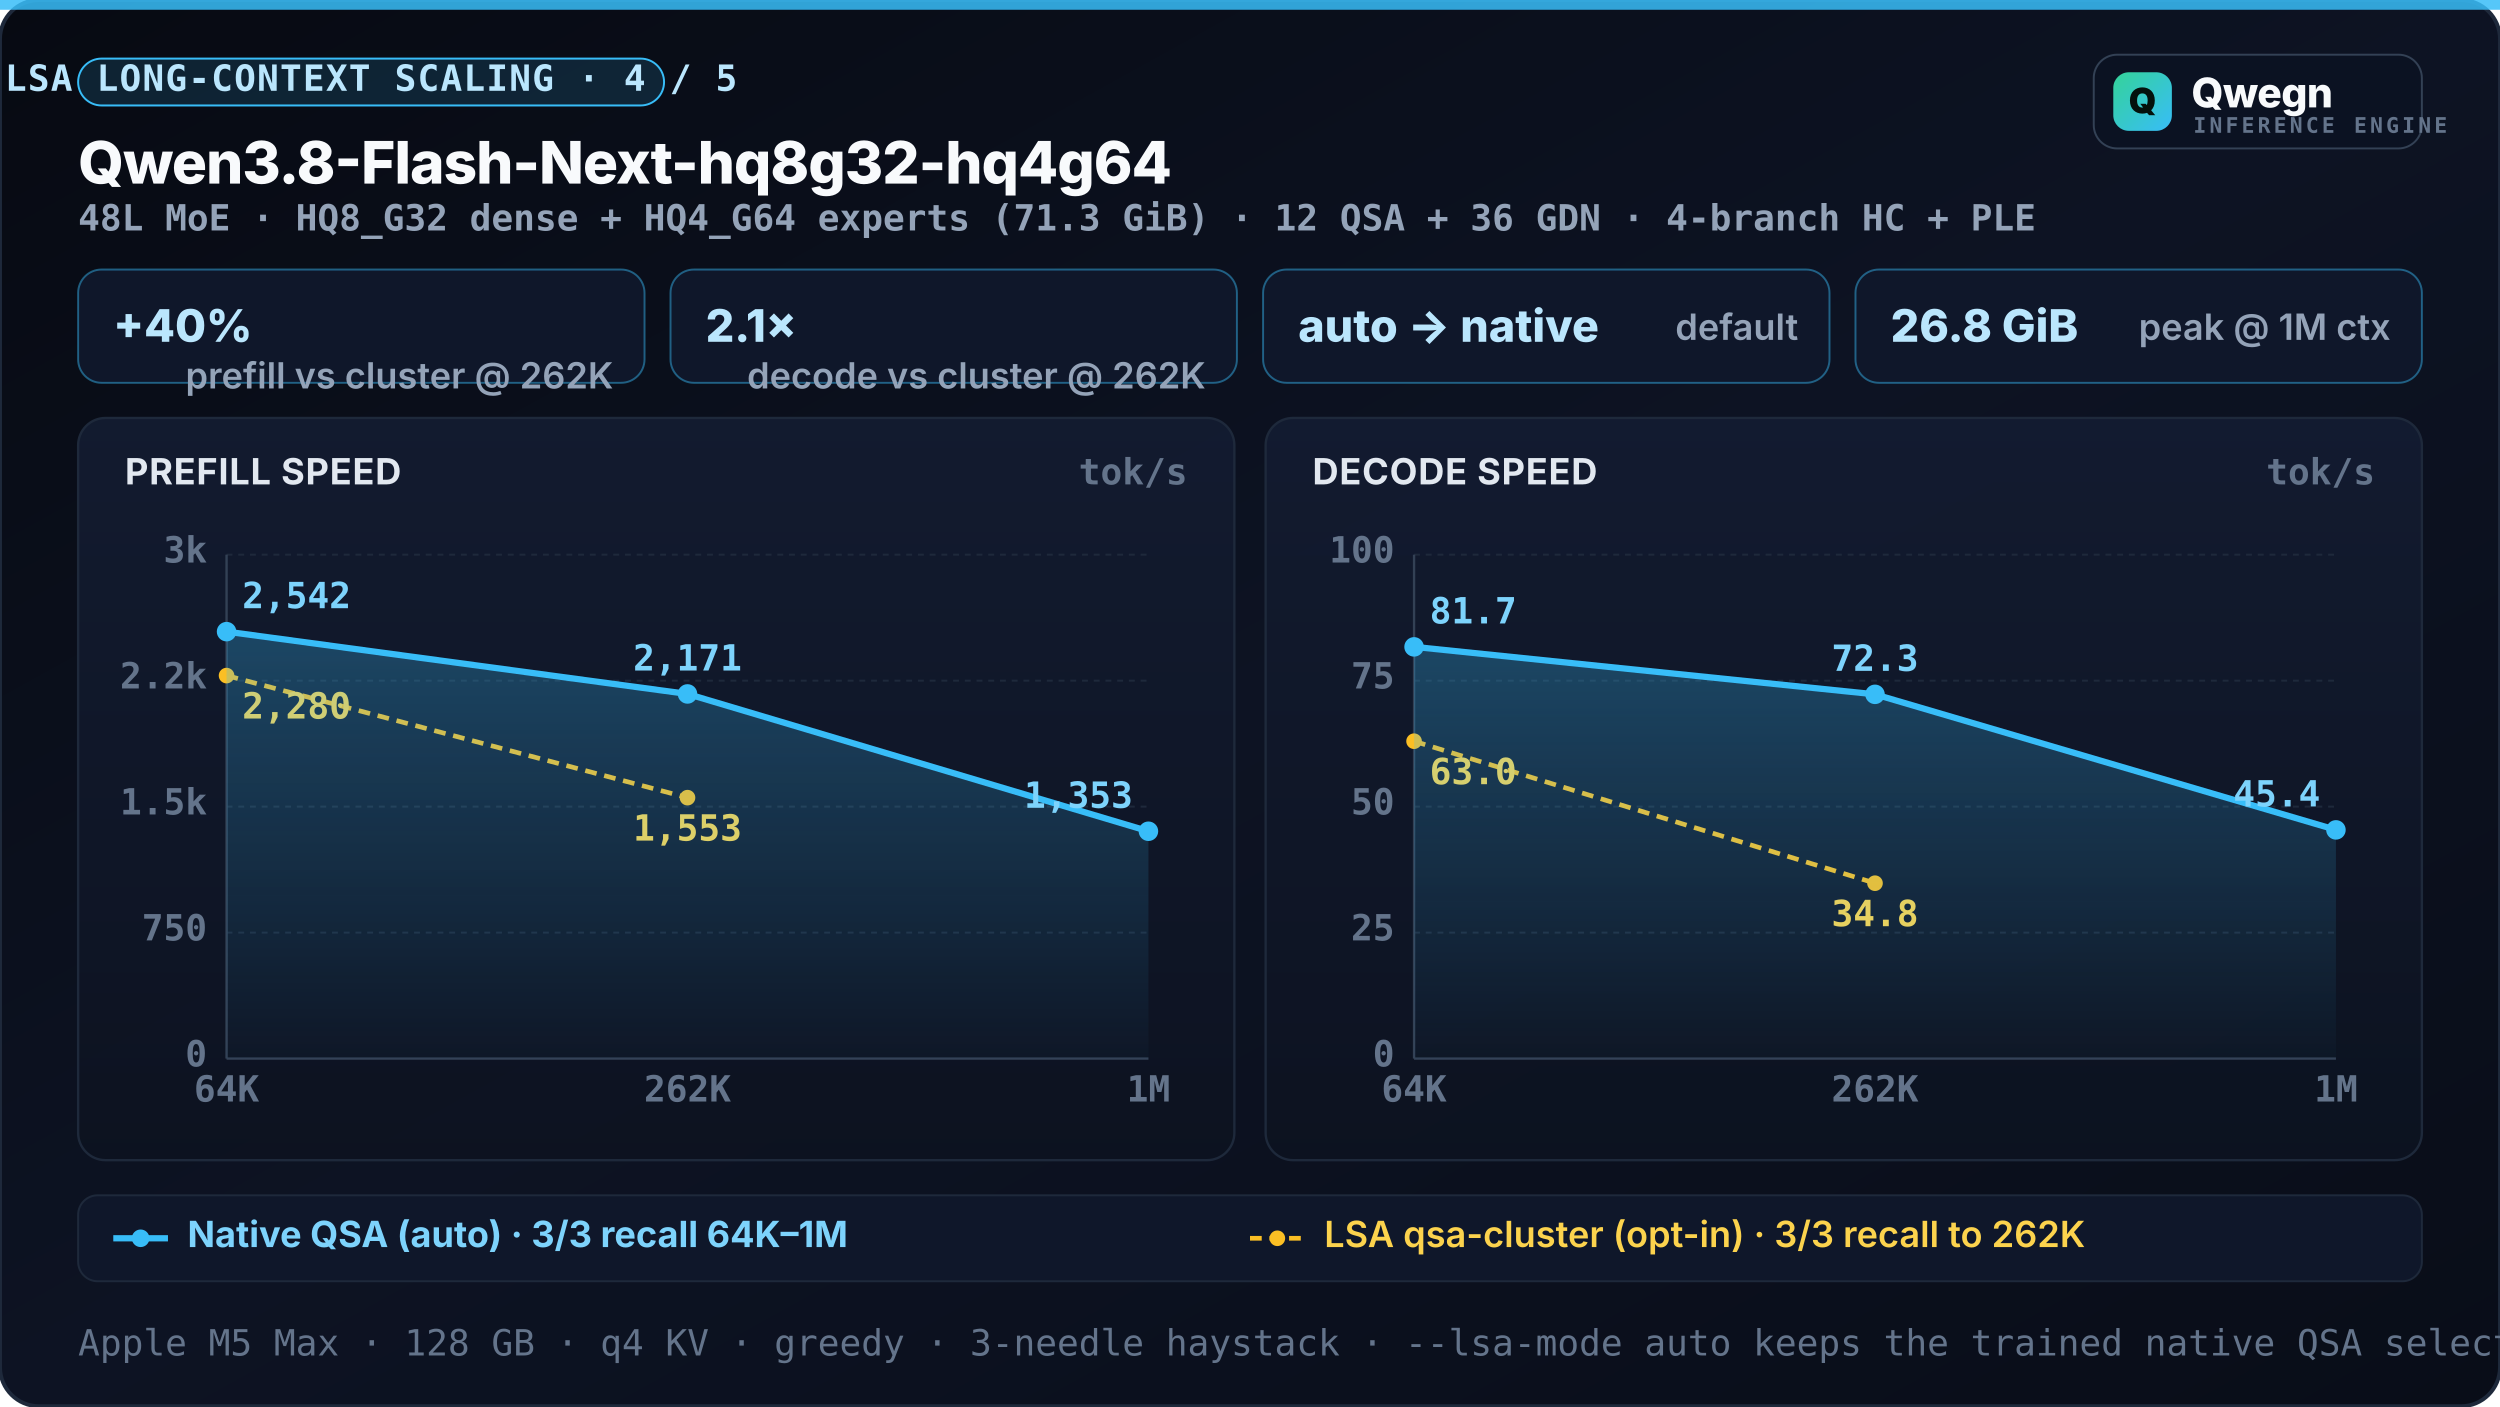
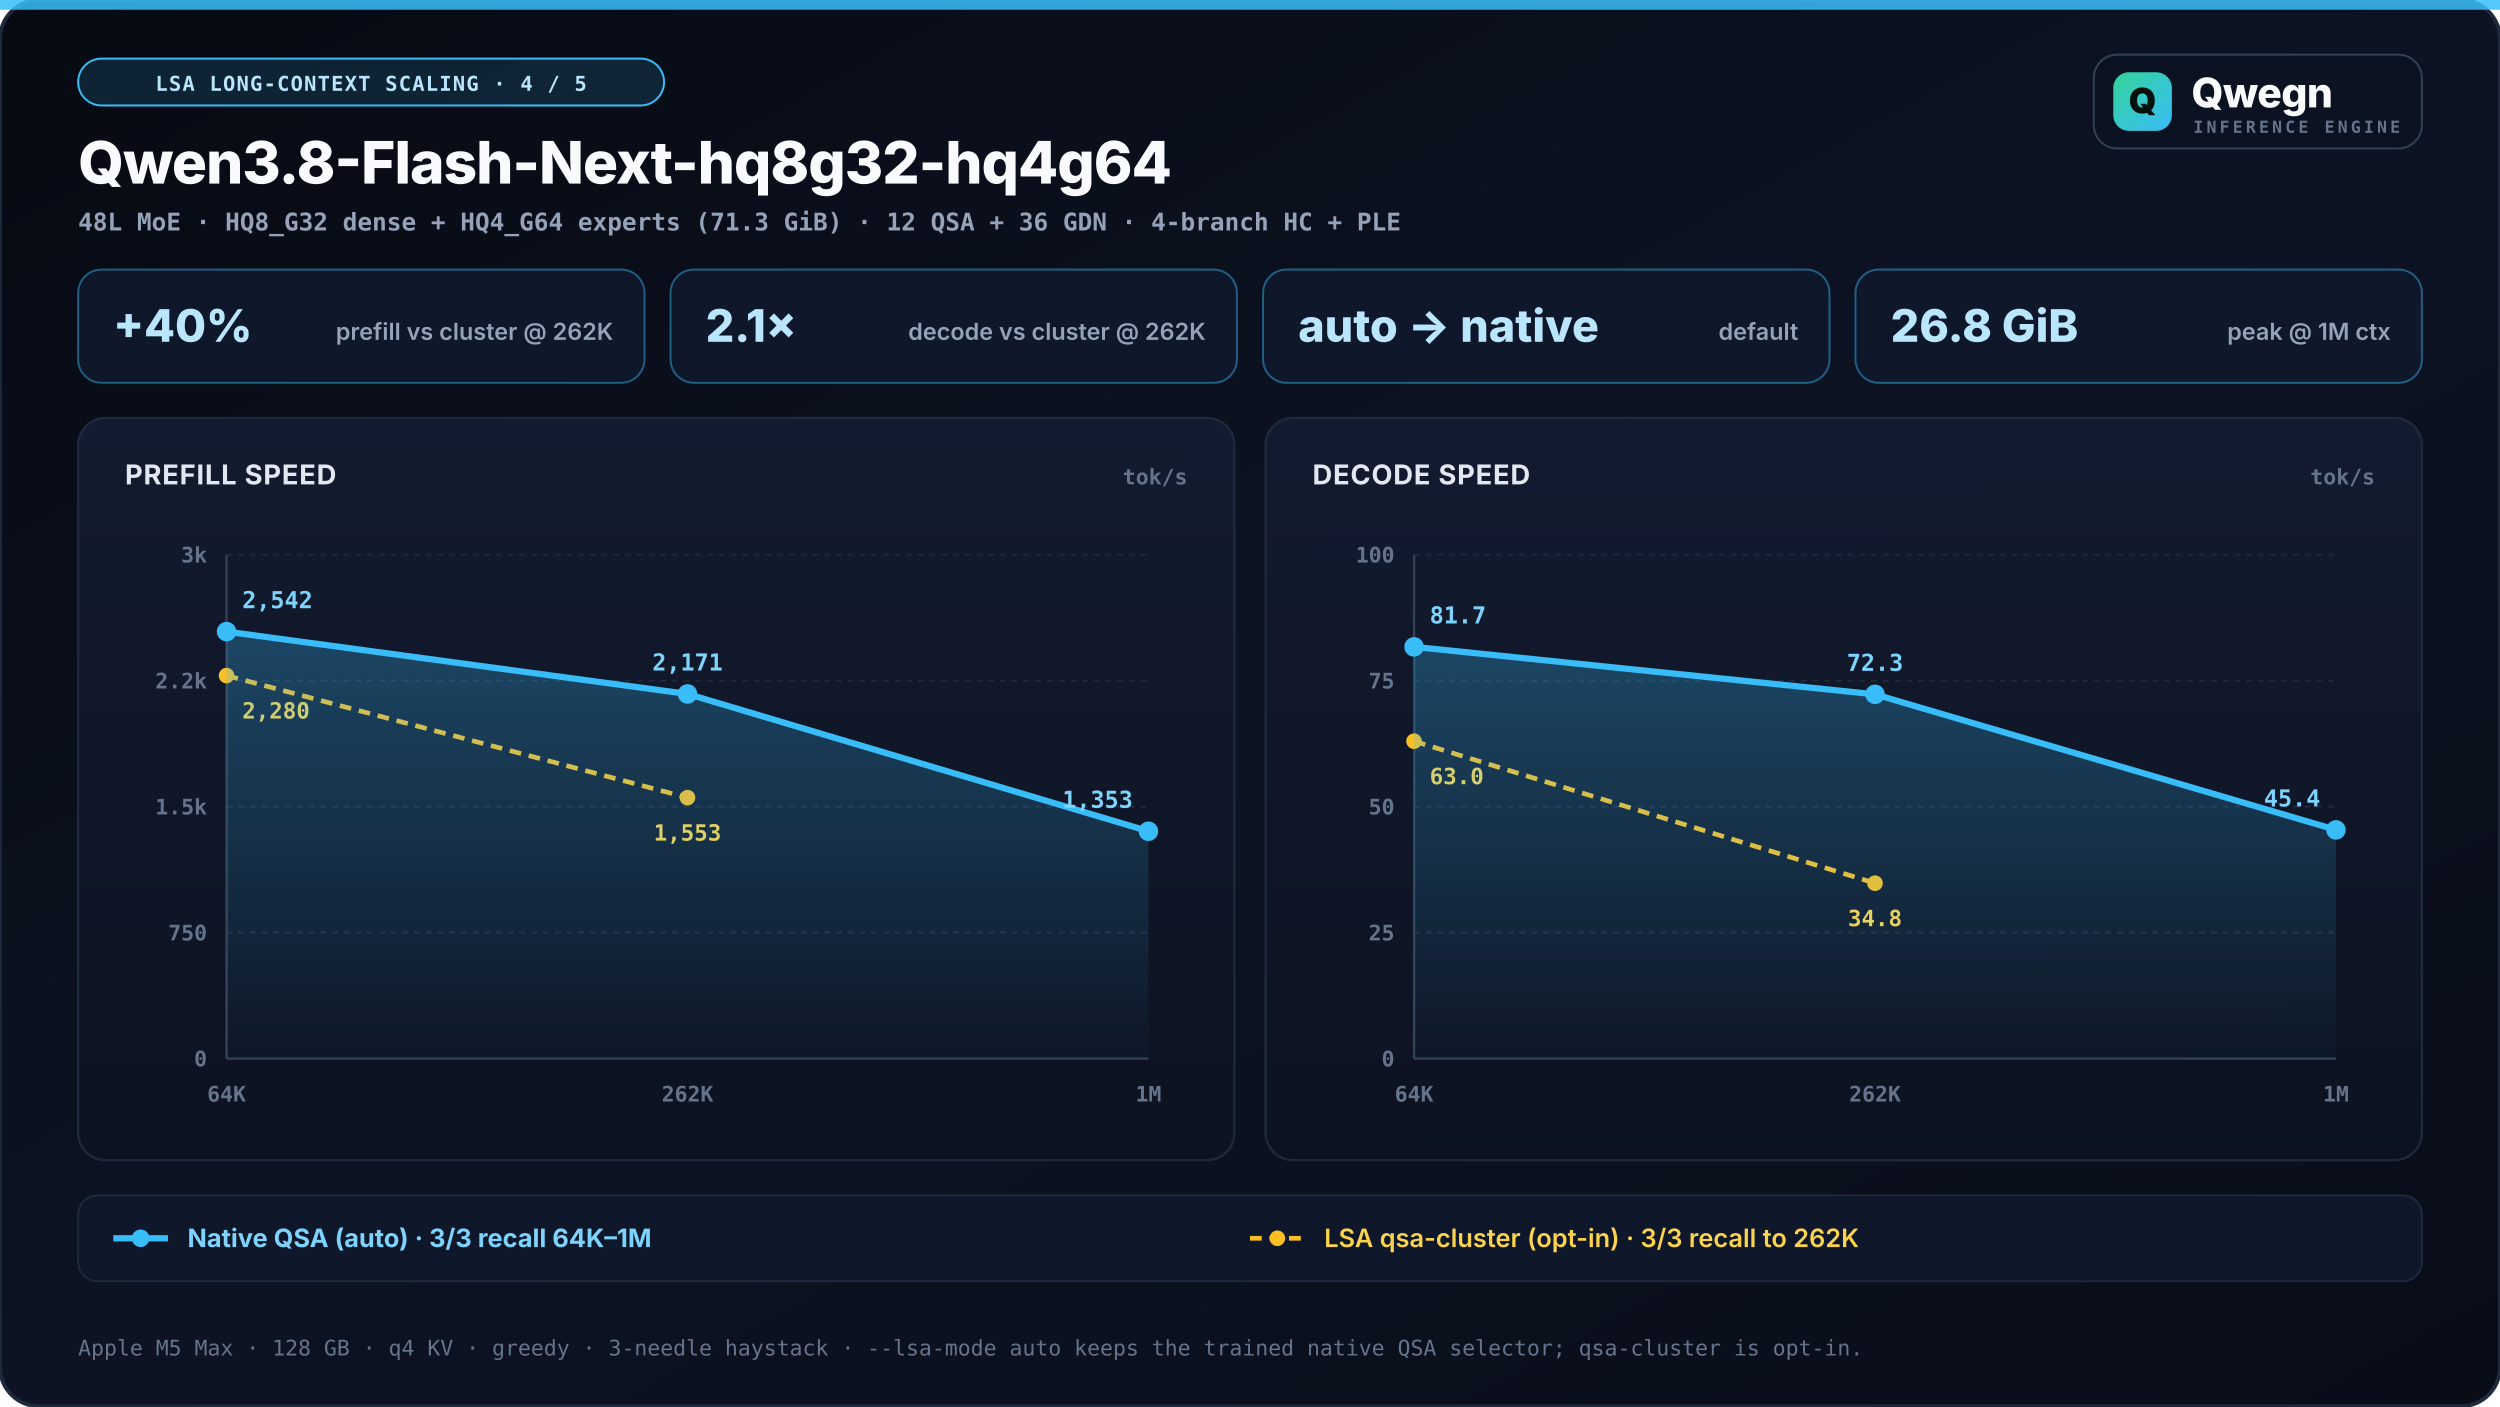
<svg xmlns="http://www.w3.org/2000/svg" viewBox="0 0 1280 720" width="1280" height="720">
  <defs>
    <linearGradient id="bg" x1="0" y1="0" x2="1" y2="1">
      <stop offset="0" stop-color="#070a12" />
      <stop offset=".5" stop-color="#0d1323" />
      <stop offset="1" stop-color="#090d18" />
    </linearGradient>
    <linearGradient id="card" x1="0" y1="0" x2="0" y2="1">
      <stop offset="0" stop-color="#131c31" stop-opacity=".92" />
      <stop offset="1" stop-color="#0c1220" stop-opacity=".96" />
    </linearGradient>
    <linearGradient id="aEm" x1="0" y1="0" x2="0" y2="1">
      <stop offset="0" stop-color="#10b981" stop-opacity=".28" />
      <stop offset="1" stop-color="#10b981" stop-opacity=".02" />
    </linearGradient>
    <linearGradient id="aCy" x1="0" y1="0" x2="0" y2="1">
      <stop offset="0" stop-color="#38bdf8" stop-opacity=".28" />
      <stop offset="1" stop-color="#38bdf8" stop-opacity=".02" />
    </linearGradient>
    <linearGradient id="mark" x1="0" y1="0" x2="1" y2="1">
      <stop offset="0" stop-color="#34d399" />
      <stop offset="1" stop-color="#38bdf8" />
    </linearGradient>
    <style>
.sans{font-family:-apple-system,BlinkMacSystemFont,"SF Pro Display","Inter",system-ui,sans-serif}
.mono{font-family:"SF Mono","JetBrains Mono",Menlo,monospace}
- .ct{font-size:18.5px;font-weight:700;fill:#e2e8f0;letter-spacing:.4px}
- .ax{font-size:18.5px;font-weight:600;fill:#64748b}
- .va{font-size:18.5px;font-weight:700;fill:#7dd3fc}
- .vb{font-size:18.5px;font-weight:600;fill:#fcd34d}
+ .ct{font-size:14px;font-weight:700;fill:#e2e8f0;letter-spacing:.4px}
+ .ax{font-size:11px;font-weight:600;fill:#64748b}
+ .va{font-size:12px;font-weight:700;fill:#7dd3fc}
+ .vb{font-size:11.5px;font-weight:600;fill:#fcd34d}
.grid{stroke:#1e293b;stroke-width:1;stroke-dasharray:3 3}
.axis{stroke:#334155;stroke-width:1.2}
</style>
  </defs>
  <rect width="1280" height="720" rx="20" fill="url(#bg)" stroke="#1e293b" stroke-width="2" />
  <rect x="0" y="0" width="1280" height="5" fill="#38bdf8" opacity=".85" />
  <g transform="translate(40,30)" data-free="1">
    <rect width="300" height="24" rx="12" fill="#38bdf8" fill-opacity=".14" stroke="#38bdf8" />
-     <text x="150" y="16.5" text-anchor="middle" class="mono" font-size="18.5" font-weight="700" fill="#bae6fd" letter-spacing=".6">LSA LONG-CONTEXT SCALING · 4 / 5</text>
-     <text x="0" y="64" class="sans" font-size="30.0" font-weight="800" fill="#f8fafc" letter-spacing="-.5">Qwen3.8-Flash-Next-hq8g32-hq4g64</text>
-     <text x="0" y="88" class="mono" font-size="18.5" font-weight="600" fill="#94a3b8">48L MoE · HQ8_G32 dense + HQ4_G64 experts (71.3 GiB) · 12 QSA + 36 GDN · 4-branch HC + PLE</text>
+     <text x="150" y="16.5" text-anchor="middle" class="mono" font-size="10.5" font-weight="700" fill="#bae6fd" letter-spacing=".6">LSA LONG-CONTEXT SCALING · 4 / 5</text>
+     <text x="0" y="64" class="sans" font-size="30" font-weight="800" fill="#f8fafc" letter-spacing="-.5">Qwen3.8-Flash-Next-hq8g32-hq4g64</text>
+     <text x="0" y="88" class="mono" font-size="12.5" font-weight="600" fill="#94a3b8">48L MoE · HQ8_G32 dense + HQ4_G64 experts (71.3 GiB) · 12 QSA + 36 GDN · 4-branch HC + PLE</text>
  </g>
  <g transform="translate(1072,28)" id="qwegn-mark">
    <rect width="168" height="48" rx="12" fill="#0b1222" stroke="#334155" stroke-width="1" />
    <rect x="10" y="9" width="30" height="30" rx="8" fill="url(#mark)" />
    <text x="25" y="30" text-anchor="middle" class="sans" font-size="18" font-weight="900" fill="#04110c">Q</text>
    <text x="50" y="27" class="sans" font-size="21" font-weight="800" fill="#f8fafc" letter-spacing="-0.3">Qwegn</text>
-     <text x="51" y="40" class="mono" font-size="11" font-weight="700" fill="#64748b" letter-spacing="1.6">INFERENCE ENGINE</text>
+     <text x="51" y="40" class="mono" font-size="8.5" font-weight="700" fill="#64748b" letter-spacing="1.6">INFERENCE ENGINE</text>
  </g>
  <g transform="translate(40.0,138)">
    <rect width="290" height="58" rx="12" fill="#0f172a" stroke="#38bdf8" stroke-opacity=".45" />
-     <text x="18" y="37" class="sans" font-size="23.0" font-weight="800" fill="#bae6fd">+40%</text>
-     <text x="274" y="60.9" text-anchor="end" class="sans" font-size="18.5" font-weight="600" fill="#94a3b8">prefill vs cluster @ 262K</text>
+     <text x="18" y="37" class="sans" font-size="23" font-weight="800" fill="#bae6fd">+40%</text>
+     <text x="274" y="36" text-anchor="end" class="sans" font-size="12" font-weight="600" fill="#94a3b8">prefill vs cluster @ 262K</text>
  </g>
  <g transform="translate(343.3,138)">
    <rect width="290" height="58" rx="12" fill="#0f172a" stroke="#38bdf8" stroke-opacity=".45" />
-     <text x="18" y="37" class="sans" font-size="23.0" font-weight="800" fill="#bae6fd">2.1×</text>
-     <text x="274" y="60.9" text-anchor="end" class="sans" font-size="18.5" font-weight="600" fill="#94a3b8">decode vs cluster @ 262K</text>
+     <text x="18" y="37" class="sans" font-size="23" font-weight="800" fill="#bae6fd">2.1×</text>
+     <text x="274" y="36" text-anchor="end" class="sans" font-size="12" font-weight="600" fill="#94a3b8">decode vs cluster @ 262K</text>
  </g>
  <g transform="translate(646.7,138)">
    <rect width="290" height="58" rx="12" fill="#0f172a" stroke="#38bdf8" stroke-opacity=".45" />
-     <text x="18" y="37" class="sans" font-size="23.0" font-weight="800" fill="#bae6fd">auto → native</text>
-     <text x="274" y="36" text-anchor="end" class="sans" font-size="18.5" font-weight="600" fill="#94a3b8">default</text>
+     <text x="18" y="37" class="sans" font-size="23" font-weight="800" fill="#bae6fd">auto → native</text>
+     <text x="274" y="36" text-anchor="end" class="sans" font-size="12" font-weight="600" fill="#94a3b8">default</text>
  </g>
  <g transform="translate(950.0,138)">
    <rect width="290" height="58" rx="12" fill="#0f172a" stroke="#38bdf8" stroke-opacity=".45" />
-     <text x="18" y="37" class="sans" font-size="23.0" font-weight="800" fill="#bae6fd">26.8 GiB</text>
-     <text x="274" y="36" text-anchor="end" class="sans" font-size="18.5" font-weight="600" fill="#94a3b8">peak @ 1M ctx</text>
+     <text x="18" y="37" class="sans" font-size="23" font-weight="800" fill="#bae6fd">26.8 GiB</text>
+     <text x="274" y="36" text-anchor="end" class="sans" font-size="12" font-weight="600" fill="#94a3b8">peak @ 1M ctx</text>
  </g>
  <g transform="translate(40,214)">
    <rect width="592" height="380" rx="14" fill="url(#card)" stroke="#1e293b" stroke-width="1.2" />
    <text x="24" y="34" class="sans ct">PREFILL SPEED</text>
    <text x="568" y="34" text-anchor="end" class="mono ax">tok/s</text>
    <line x1="76" y1="328.0" x2="548" y2="328.0" class="axis" />
    <text x="66" y="332.0" text-anchor="end" class="mono ax">0</text>
    <line x1="76" y1="263.5" x2="548" y2="263.5" class="grid" />
    <text x="66" y="267.5" text-anchor="end" class="mono ax">750</text>
    <line x1="76" y1="199.0" x2="548" y2="199.0" class="grid" />
    <text x="66" y="203.0" text-anchor="end" class="mono ax">1.5k</text>
    <line x1="76" y1="134.5" x2="548" y2="134.5" class="grid" />
    <text x="66" y="138.5" text-anchor="end" class="mono ax">2.2k</text>
    <line x1="76" y1="70.0" x2="548" y2="70.0" class="grid" />
    <text x="66" y="74.0" text-anchor="end" class="mono ax">3k</text>
    <line x1="76" y1="70" x2="76" y2="328" class="axis" />
    <text x="76.0" y="350" text-anchor="middle" class="mono ax">64K</text>
    <text x="312.0" y="350" text-anchor="middle" class="mono ax">262K</text>
    <text x="548.0" y="350" text-anchor="middle" class="mono ax">1M</text>
    <polyline points="76.0,131.9 312.0,194.4" fill="none" stroke="#fbbf24" stroke-width="2.4" stroke-linejoin="round" stroke-dasharray="6 4" />
    <circle cx="76.0" cy="131.9" r="4" fill="#fbbf24" />
    <text x="84.0" y="153.9" text-anchor="start" class="mono vb">2,280</text>
    <circle cx="312.0" cy="194.4" r="4" fill="#fbbf24" />
    <text x="312.0" y="216.4" text-anchor="middle" class="mono vb">1,553</text>
    <polygon points="76.0,109.4 312.0,141.3 548.0,211.6 548.0,328 76.0,328" fill="url(#aCy)" />
    <polyline points="76.0,109.4 312.0,141.3 548.0,211.6" fill="none" stroke="#38bdf8" stroke-width="3.2" stroke-linejoin="round" />
    <circle cx="76.0" cy="109.4" r="5" fill="#38bdf8" />
    <text x="84.0" y="97.4" text-anchor="start" class="mono va">2,542</text>
    <circle cx="312.0" cy="141.3" r="5" fill="#38bdf8" />
    <text x="312.0" y="129.3" text-anchor="middle" class="mono va">2,171</text>
    <circle cx="548.0" cy="211.6" r="5" fill="#38bdf8" />
    <text x="540.0" y="199.6" text-anchor="end" class="mono va">1,353</text>
  </g>
  <g transform="translate(648,214)">
    <rect width="592" height="380" rx="14" fill="url(#card)" stroke="#1e293b" stroke-width="1.2" />
    <text x="24" y="34" class="sans ct">DECODE SPEED</text>
    <text x="568" y="34" text-anchor="end" class="mono ax">tok/s</text>
    <line x1="76" y1="328.0" x2="548" y2="328.0" class="axis" />
    <text x="66" y="332.0" text-anchor="end" class="mono ax">0</text>
    <line x1="76" y1="263.5" x2="548" y2="263.5" class="grid" />
    <text x="66" y="267.5" text-anchor="end" class="mono ax">25</text>
    <line x1="76" y1="199.0" x2="548" y2="199.0" class="grid" />
    <text x="66" y="203.0" text-anchor="end" class="mono ax">50</text>
    <line x1="76" y1="134.5" x2="548" y2="134.5" class="grid" />
    <text x="66" y="138.5" text-anchor="end" class="mono ax">75</text>
    <line x1="76" y1="70.0" x2="548" y2="70.0" class="grid" />
    <text x="66" y="74.0" text-anchor="end" class="mono ax">100</text>
    <line x1="76" y1="70" x2="76" y2="328" class="axis" />
    <text x="76.0" y="350" text-anchor="middle" class="mono ax">64K</text>
    <text x="312.0" y="350" text-anchor="middle" class="mono ax">262K</text>
    <text x="548.0" y="350" text-anchor="middle" class="mono ax">1M</text>
    <polyline points="76.0,165.5 312.0,238.2" fill="none" stroke="#fbbf24" stroke-width="2.4" stroke-linejoin="round" stroke-dasharray="6 4" />
    <circle cx="76.0" cy="165.5" r="4" fill="#fbbf24" />
    <text x="84.0" y="187.5" text-anchor="start" class="mono vb">63.0</text>
    <circle cx="312.0" cy="238.2" r="4" fill="#fbbf24" />
    <text x="312.0" y="260.2" text-anchor="middle" class="mono vb">34.8</text>
    <polygon points="76.0,117.2 312.0,141.5 548.0,210.9 548.0,328 76.0,328" fill="url(#aCy)" />
    <polyline points="76.0,117.2 312.0,141.5 548.0,210.9" fill="none" stroke="#38bdf8" stroke-width="3.2" stroke-linejoin="round" />
    <circle cx="76.0" cy="117.2" r="5" fill="#38bdf8" />
    <text x="84.0" y="105.2" text-anchor="start" class="mono va">81.7</text>
    <circle cx="312.0" cy="141.5" r="5" fill="#38bdf8" />
    <text x="312.0" y="129.5" text-anchor="middle" class="mono va">72.3</text>
    <circle cx="548.0" cy="210.9" r="5" fill="#38bdf8" />
    <text x="540.0" y="198.9" text-anchor="end" class="mono va">45.4</text>
  </g>
  <g transform="translate(40,612)">
    <rect width="1200" height="44" rx="10" fill="#0f172a" stroke="#1e293b" />
    <line x1="18" y1="22" x2="46" y2="22" stroke="#38bdf8" stroke-width="3.2" />
    <circle cx="32" cy="22" r="4.5" fill="#38bdf8" />
-     <text x="56" y="26.5" class="sans" font-size="18.5" font-weight="700" fill="#7dd3fc">Native QSA (auto) · 3/3 recall 64K–1M</text>
+     <text x="56" y="26.5" class="sans" font-size="13" font-weight="700" fill="#7dd3fc">Native QSA (auto) · 3/3 recall 64K–1M</text>
    <line x1="600" y1="22" x2="628" y2="22" stroke="#fbbf24" stroke-width="2.4" stroke-dasharray="6 4" />
    <circle cx="614" cy="22" r="4" fill="#fbbf24" />
-     <text x="638" y="26.5" class="sans" font-size="18.5" font-weight="600" fill="#fcd34d">LSA qsa-cluster (opt-in) · 3/3 recall to 262K</text>
+     <text x="638" y="26.5" class="sans" font-size="13" font-weight="600" fill="#fcd34d">LSA qsa-cluster (opt-in) · 3/3 recall to 262K</text>
  </g>
-   <text x="40" y="694" class="mono" font-size="18.5" fill="#64748b">Apple M5 Max · 128 GB · q4 KV · greedy · 3-needle haystack · --lsa-mode auto keeps the trained native QSA selector; qsa-cluster is opt-in.</text>
+   <text x="40" y="694" class="mono" font-size="11" fill="#64748b">Apple M5 Max · 128 GB · q4 KV · greedy · 3-needle haystack · --lsa-mode auto keeps the trained native QSA selector; qsa-cluster is opt-in.</text>
</svg>
